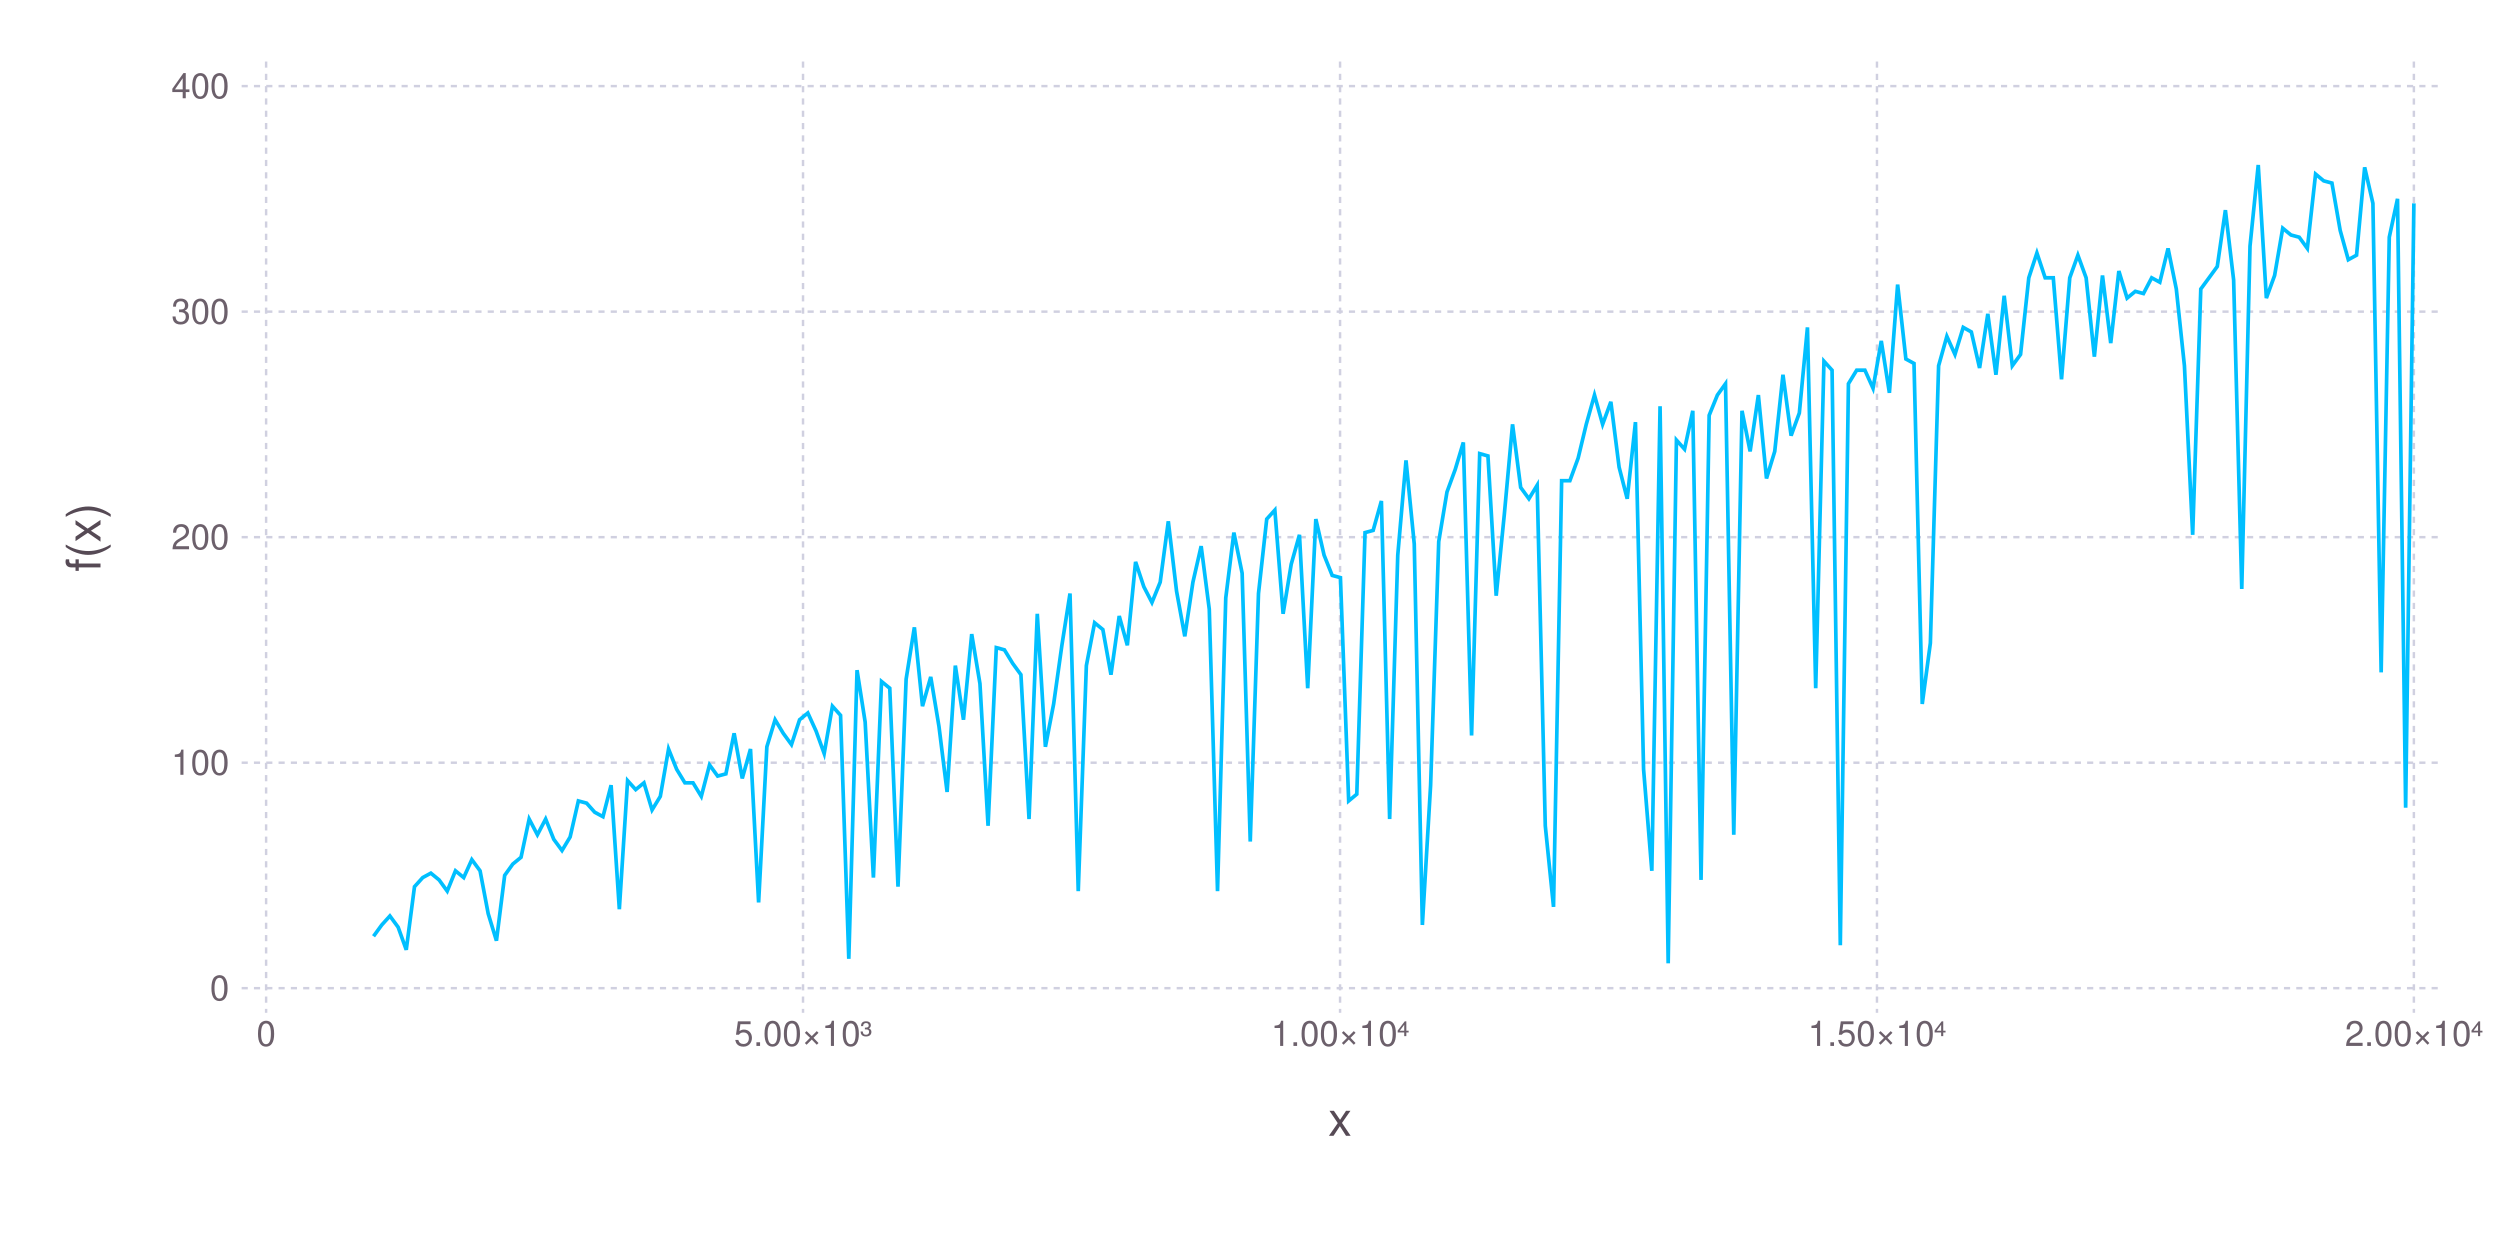
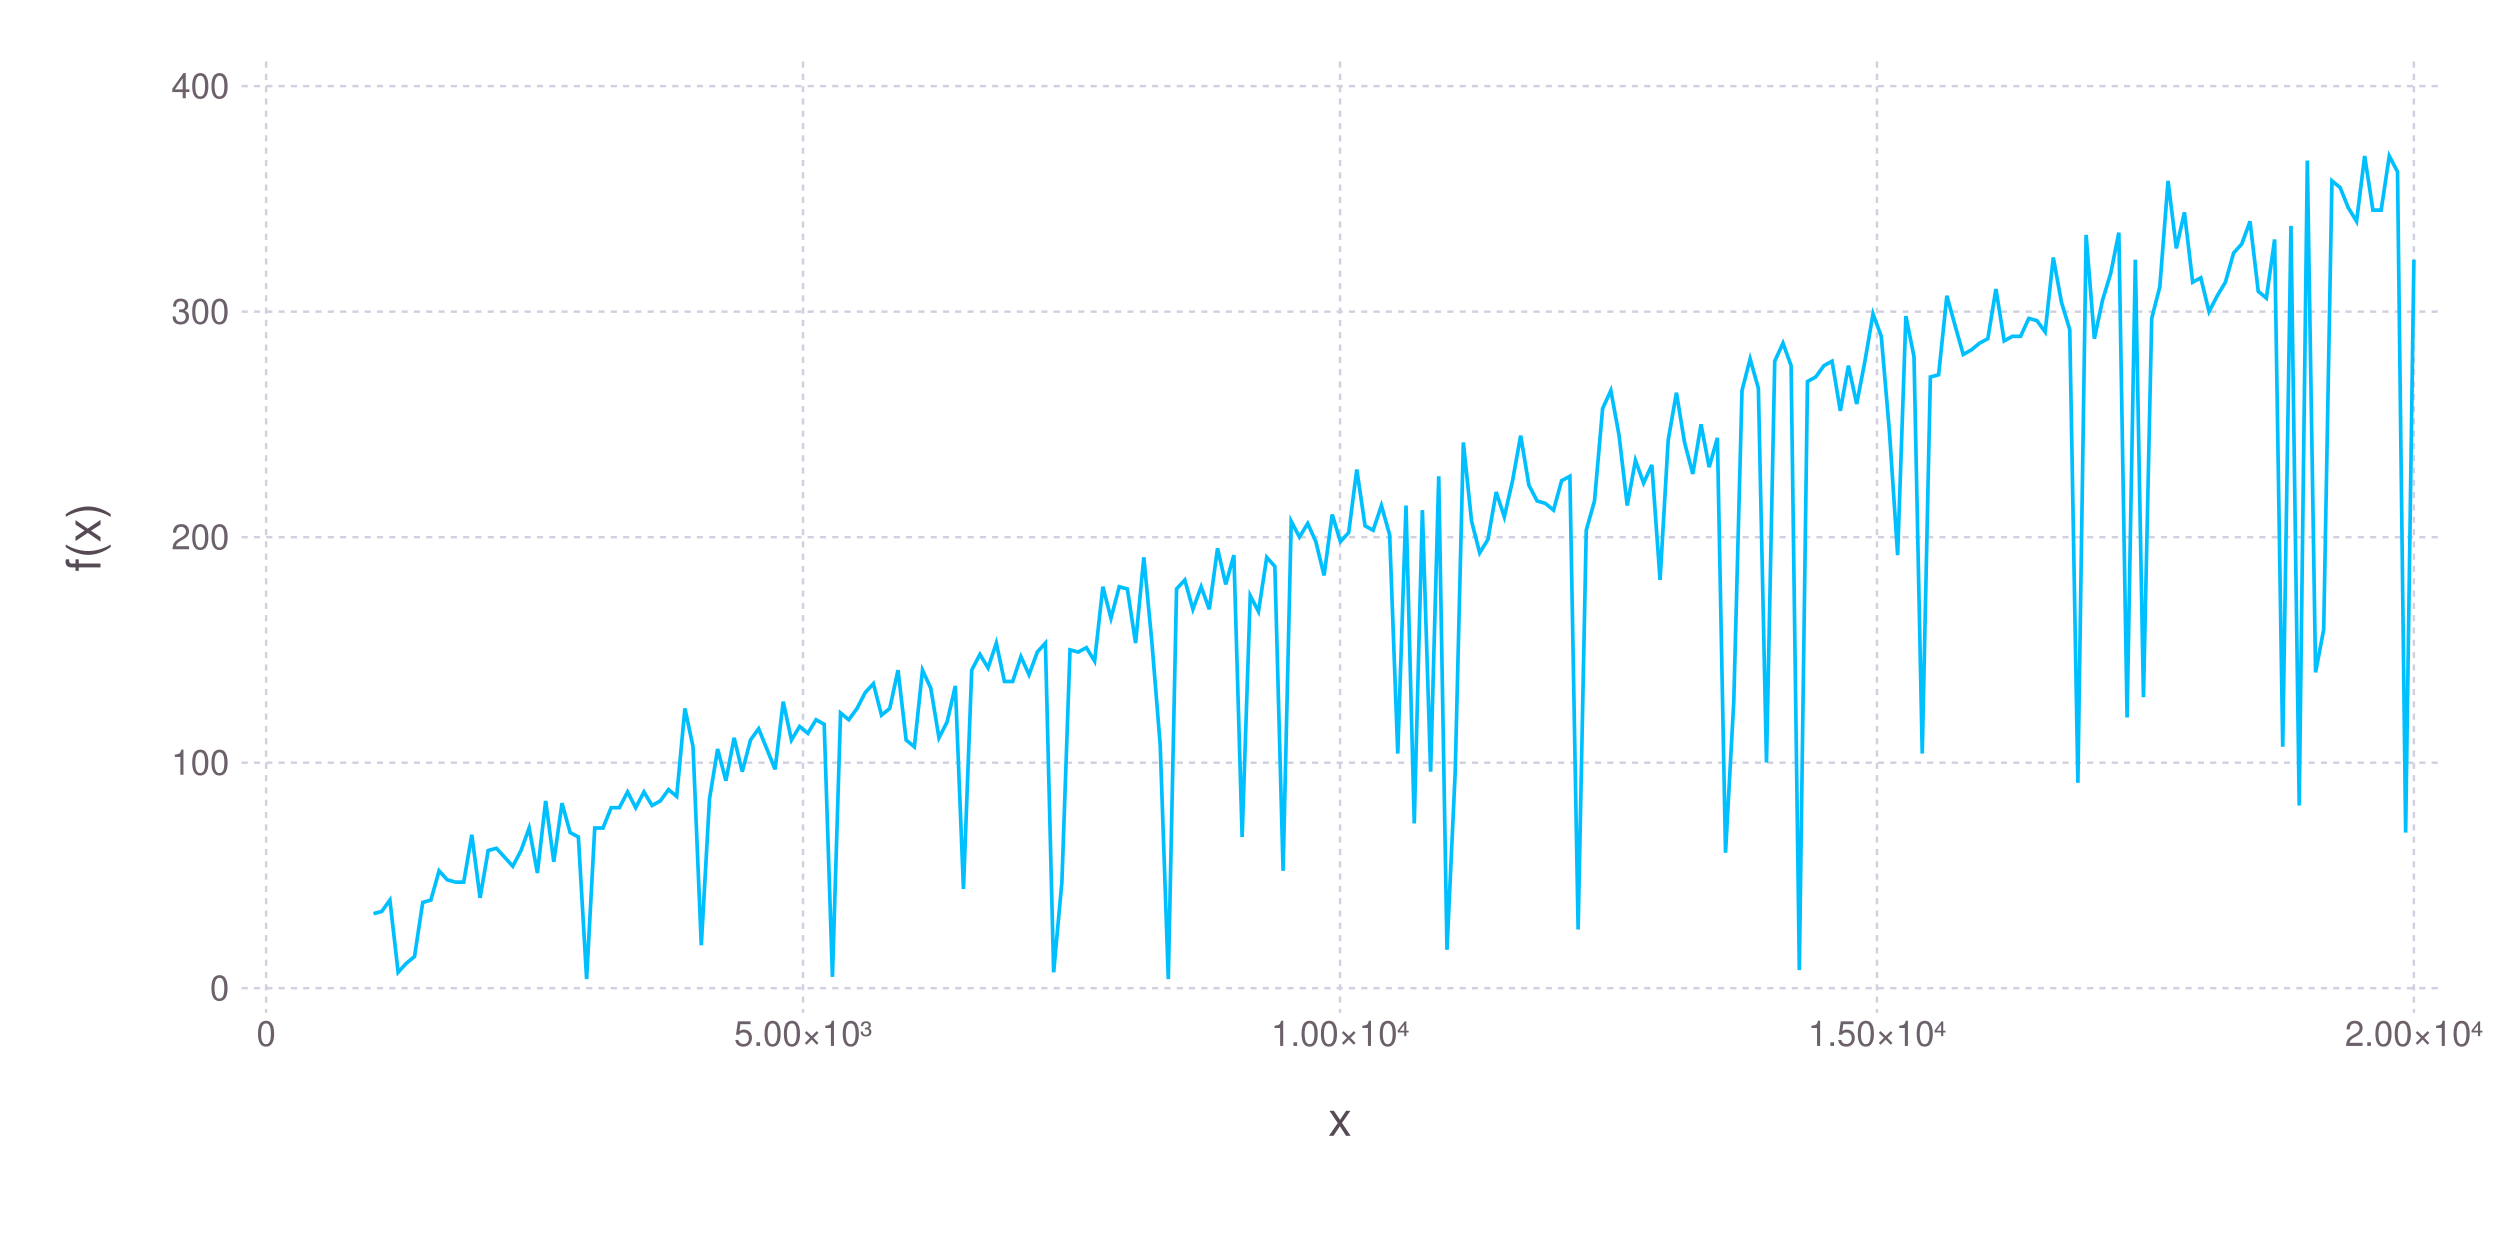
<svg xmlns="http://www.w3.org/2000/svg" version="1.2" width="203.2mm" height="101.6mm" viewBox="0 0 203.2 101.6" stroke="none" fill="#000000" stroke-width="0.3" font-size="3.88">
  <defs>
    <marker id="arrow" markerWidth="15" markerHeight="7" refX="5" refY="3.5" orient="auto" markerUnits="strokeWidth">
      <path d="M0,0 L15,3.5 L0,7 z" stroke="context-stroke" fill="context-stroke" />
    </marker>
  </defs>
-   <g class="plotroot xscalable yscalable" id="img-adbd8bed-1">
-     <g font-size="3.88" font-family="'PT Sans','Helvetica Neue','Helvetica',sans-serif" fill="#564A55" stroke="#000000" stroke-opacity="0.000" id="img-adbd8bed-2">
+   <g class="plotroot xscalable yscalable" id="img-c99b7022-1">
+     <g font-size="3.88" font-family="'PT Sans','Helvetica Neue','Helvetica',sans-serif" fill="#564A55" stroke="#000000" stroke-opacity="0.000" id="img-c99b7022-2">
      <g transform="translate(108.92,89.99)">
        <g class="primitive">
          <text text-anchor="middle" dy="0.6em">x</text>
        </g>
      </g>
    </g>
-     <g class="guide xlabels" font-size="2.82" font-family="'PT Sans Caption','Helvetica Neue','Helvetica',sans-serif" fill="#6C606B" id="img-adbd8bed-3">
+     <g class="guide xlabels" font-size="2.82" font-family="'PT Sans Caption','Helvetica Neue','Helvetica',sans-serif" fill="#6C606B" id="img-c99b7022-3">
      <g transform="translate(21.63,83.32)">
        <g class="primitive">
          <text text-anchor="middle" dy="0.6em">0</text>
        </g>
      </g>
      <g transform="translate(65.27,83.32)">
        <g class="primitive">
          <text text-anchor="middle" dy="0.6em">5.00×10³</text>
        </g>
      </g>
      <g transform="translate(108.92,83.32)">
        <g class="primitive">
          <text text-anchor="middle" dy="0.6em">1.00×10⁴</text>
        </g>
      </g>
      <g transform="translate(152.56,83.32)">
        <g class="primitive">
          <text text-anchor="middle" dy="0.6em">1.50×10⁴</text>
        </g>
      </g>
      <g transform="translate(196.2,83.32)">
        <g class="primitive">
          <text text-anchor="middle" dy="0.6em">2.00×10⁴</text>
        </g>
      </g>
    </g>
-     <g clip-path="url(#img-adbd8bed-4)">
-       <g id="img-adbd8bed-5">
-         <g pointer-events="visible" stroke-width="0.3" fill="#000000" fill-opacity="0.000" stroke="#000000" stroke-opacity="0.000" class="guide background" id="img-adbd8bed-6">
-           <g transform="translate(108.92,43.66)" id="img-adbd8bed-7">
+     <g clip-path="url(#img-c99b7022-4)">
+       <g id="img-c99b7022-5">
+         <g pointer-events="visible" stroke-width="0.3" fill="#000000" fill-opacity="0.000" stroke="#000000" stroke-opacity="0.000" class="guide background" id="img-c99b7022-6">
+           <g transform="translate(108.92,43.66)" id="img-c99b7022-7">
            <path d="M-89.28,-38.66 L89.28,-38.66 89.28,38.66 -89.28,38.66  z" class="primitive" />
          </g>
        </g>
-         <g class="guide ygridlines xfixed" stroke-dasharray="0.5,0.5" stroke-width="0.2" stroke="#D0D0E0" id="img-adbd8bed-8">
-           <g transform="translate(108.92,80.32)" id="img-adbd8bed-9">
+         <g class="guide ygridlines xfixed" stroke-dasharray="0.5,0.5" stroke-width="0.2" stroke="#D0D0E0" id="img-c99b7022-8">
+           <g transform="translate(108.92,80.32)" id="img-c99b7022-9">
            <path fill="none" d="M-89.28,0 L89.28,0 " class="primitive" />
          </g>
-           <g transform="translate(108.92,61.99)" id="img-adbd8bed-10">
+           <g transform="translate(108.92,61.99)" id="img-c99b7022-10">
            <path fill="none" d="M-89.28,0 L89.28,0 " class="primitive" />
          </g>
-           <g transform="translate(108.92,43.66)" id="img-adbd8bed-11">
+           <g transform="translate(108.92,43.66)" id="img-c99b7022-11">
            <path fill="none" d="M-89.28,0 L89.28,0 " class="primitive" />
          </g>
-           <g transform="translate(108.92,25.33)" id="img-adbd8bed-12">
+           <g transform="translate(108.92,25.33)" id="img-c99b7022-12">
            <path fill="none" d="M-89.28,0 L89.28,0 " class="primitive" />
          </g>
-           <g transform="translate(108.92,7)" id="img-adbd8bed-13">
+           <g transform="translate(108.92,7)" id="img-c99b7022-13">
            <path fill="none" d="M-89.28,0 L89.28,0 " class="primitive" />
          </g>
        </g>
-         <g class="guide xgridlines yfixed" stroke-dasharray="0.5,0.5" stroke-width="0.2" stroke="#D0D0E0" id="img-adbd8bed-14">
-           <g transform="translate(21.63,43.66)" id="img-adbd8bed-15">
+         <g class="guide xgridlines yfixed" stroke-dasharray="0.5,0.5" stroke-width="0.2" stroke="#D0D0E0" id="img-c99b7022-14">
+           <g transform="translate(21.63,43.66)" id="img-c99b7022-15">
            <path fill="none" d="M0,-38.66 L0,38.66 " class="primitive" />
          </g>
-           <g transform="translate(65.27,43.66)" id="img-adbd8bed-16">
+           <g transform="translate(65.27,43.66)" id="img-c99b7022-16">
            <path fill="none" d="M0,-38.66 L0,38.66 " class="primitive" />
          </g>
-           <g transform="translate(108.92,43.66)" id="img-adbd8bed-17">
+           <g transform="translate(108.92,43.66)" id="img-c99b7022-17">
            <path fill="none" d="M0,-38.66 L0,38.66 " class="primitive" />
          </g>
-           <g transform="translate(152.56,43.66)" id="img-adbd8bed-18">
+           <g transform="translate(152.56,43.66)" id="img-c99b7022-18">
            <path fill="none" d="M0,-38.66 L0,38.66 " class="primitive" />
          </g>
-           <g transform="translate(196.2,43.66)" id="img-adbd8bed-19">
+           <g transform="translate(196.2,43.66)" id="img-c99b7022-19">
            <path fill="none" d="M0,-38.66 L0,38.66 " class="primitive" />
          </g>
        </g>
-         <g class="plotpanel" id="img-adbd8bed-20">
-           <g stroke-width="0.3" fill="#000000" fill-opacity="0.000" class="geometry" id="img-adbd8bed-21">
-             <g class="color_LCHab{Float32}(70.0f0,60.0f0,240.0f0)" stroke-dasharray="none" stroke="#00BFFF" id="img-adbd8bed-22">
-               <g transform="translate(113.28,46.66)" id="img-adbd8bed-23">
-                 <path fill="none" d="M-82.92,29.44 L-82.25,28.52 -81.59,27.79 -80.92,28.7 -80.26,30.54 -79.59,25.41 -78.92,24.67 -78.26,24.31 -77.59,24.86 -76.93,25.77 -76.26,24.12 -75.59,24.67 -74.93,23.21 -74.26,24.12 -73.6,27.6 -72.93,29.8 -72.26,24.49 -71.6,23.57 -70.93,23.02 -70.27,19.91 -69.6,21.19 -68.93,19.91 -68.27,21.56 -67.6,22.47 -66.94,21.37 -66.27,18.44 -65.6,18.62 -64.94,19.36 -64.27,19.72 -63.61,17.16 -62.94,27.24 -62.27,16.79 -61.61,17.52 -60.94,16.97 -60.28,19.17 -59.61,18.07 -58.94,14.22 -58.28,15.87 -57.61,16.97 -56.95,16.97 -56.28,18.07 -55.61,15.51 -54.95,16.42 -54.28,16.24 -53.61,12.94 -52.95,16.61 -52.28,14.22 -51.62,26.69 -50.95,14.04 -50.28,11.84 -49.62,12.94 -48.95,13.86 -48.29,11.84 -47.62,11.29 -46.95,12.76 -46.29,14.59 -45.62,10.74 -44.96,11.48 -44.29,31.27 -43.62,7.81 -42.96,12.03 -42.29,24.67 -41.63,8.73 -40.96,9.28 -40.29,25.41 -39.63,8.54 -38.96,4.33 -38.3,10.74 -37.63,8.36 -36.96,12.39 -36.3,17.71 -35.63,7.44 -34.97,11.84 -34.3,4.88 -33.63,8.91 -32.97,20.46 -32.3,5.98 -31.64,6.16 -30.97,7.26 -30.3,8.18 -29.64,19.91 -28.97,3.23 -28.31,14.04 -27.64,10.56 -26.97,5.79 -26.31,1.58 -25.64,25.77 -24.98,7.44 -24.31,3.96 -23.64,4.51 -22.98,8.18 -22.31,3.41 -21.65,5.79 -20.98,-0.99 -20.31,1.03 -19.65,2.31 -18.98,0.66 -18.32,-4.29 -17.65,1.39 -16.98,5.06 -16.32,0.66 -15.65,-2.27 -14.99,2.86 -14.32,25.77 -13.65,1.94 -12.99,-3.37 -12.32,-0.07 -11.66,21.74 -10.99,1.58 -10.32,-4.47 -9.66,-5.2 -8.99,3.23 -8.33,-0.8 -7.66,-3.19 -6.99,9.28 -6.33,-4.47 -5.66,-1.54 -5,0.11 -4.33,0.29 -3.66,18.44 -3,17.89 -2.33,-3.37 -1.67,-3.55 -1,-5.94 -0.33,19.91 0.33,-1.54 1,-9.24 1.67,-2.45 2.33,28.52 3,17.16 3.66,-2.64 4.33,-6.67 5,-8.5 5.66,-10.7 6.33,13.12 6.99,-9.79 7.66,-9.6 8.33,1.76 8.99,-4.84 9.66,-12.17 10.32,-7.04 10.99,-6.12 11.66,-7.22 12.32,20.46 12.99,27.05 13.65,-7.59 14.32,-7.59 14.99,-9.42 15.65,-12.17 16.32,-14.55 16.98,-12.17 17.65,-14 18.32,-8.69 18.98,-6.12 19.65,-12.35 20.31,15.87 20.98,24.12 21.65,-13.64 22.31,31.64 22.98,-10.89 23.64,-10.15 24.31,-13.27 24.98,24.86 25.64,-12.9 26.31,-14.55 26.97,-15.47 27.64,21.19 28.31,-13.27 28.97,-9.97 29.64,-14.55 30.3,-7.77 30.97,-9.97 31.64,-16.2 32.3,-11.25 32.97,-13.09 33.63,-20.05 34.3,9.28 34.97,-17.3 35.63,-16.57 36.3,30.17 36.96,-15.47 37.63,-16.57 38.3,-16.57 38.96,-15.1 39.63,-18.95 40.29,-14.73 40.96,-23.53 41.63,-17.48 42.29,-17.12 42.96,10.56 43.62,5.61 44.29,-16.93 44.96,-19.32 45.62,-17.85 46.29,-20.05 46.95,-19.68 47.62,-16.75 48.29,-21.15 48.95,-16.2 49.62,-22.62 50.28,-16.93 50.95,-17.85 51.62,-24.08 52.28,-26.1 52.95,-24.08 53.61,-24.08 54.28,-15.83 54.95,-24.08 55.61,-25.92 56.28,-24.08 56.95,-17.67 57.61,-24.27 58.28,-18.77 58.94,-24.63 59.61,-22.43 60.28,-22.98 60.94,-22.8 61.61,-24.08 62.27,-23.72 62.94,-26.47 63.61,-23.17 64.27,-16.93 64.94,-3.19 65.6,-23.17 66.27,-24.08 66.94,-25 67.6,-29.58 68.27,-23.9 68.93,1.21 69.6,-26.65 70.27,-33.25 70.93,-22.43 71.6,-24.27 72.26,-28.11 72.93,-27.56 73.6,-27.38 74.26,-26.47 74.93,-32.51 75.59,-31.96 76.26,-31.78 76.93,-27.93 77.59,-25.55 78.26,-25.92 78.92,-33.06 79.59,-30.13 80.26,7.99 80.92,-27.38 81.59,-30.5 82.25,18.99 82.92,-30.13 " class="primitive" />
+         <g class="plotpanel" id="img-c99b7022-20">
+           <g stroke-width="0.3" fill="#000000" fill-opacity="0.000" class="geometry" id="img-c99b7022-21">
+             <g class="color_LCHab{Float32}(70.0f0,60.0f0,240.0f0)" stroke-dasharray="none" stroke="#00BFFF" id="img-c99b7022-22">
+               <g transform="translate(113.28,46.86)" id="img-c99b7022-23">
+                 <path fill="none" d="M-82.92,27.4 L-82.25,27.22 -81.59,26.3 -80.92,32.17 -80.26,31.44 -79.59,30.89 -78.92,26.49 -78.26,26.3 -77.59,23.92 -76.93,24.65 -76.26,24.84 -75.59,24.84 -74.93,20.99 -74.26,26.12 -73.6,22.27 -72.93,22.09 -72.26,22.82 -71.6,23.55 -70.93,22.27 -70.27,20.44 -69.6,24.1 -68.93,18.24 -68.27,23.19 -67.6,18.42 -66.94,20.81 -66.27,21.17 -65.6,32.72 -64.94,20.44 -64.27,20.44 -63.61,18.79 -62.94,18.79 -62.27,17.51 -61.61,18.79 -60.94,17.51 -60.28,18.61 -59.61,18.24 -58.94,17.32 -58.28,17.87 -57.61,10.72 -56.95,13.84 -56.28,29.97 -55.61,18.06 -54.95,14.02 -54.28,16.59 -53.61,13.11 -52.95,15.86 -52.28,13.29 -51.62,12.37 -50.95,14.02 -50.28,15.67 -49.62,10.17 -48.95,13.29 -48.29,12.19 -47.62,12.74 -46.95,11.64 -46.29,12.01 -45.62,32.54 -44.96,11.09 -44.29,11.64 -43.62,10.72 -42.96,9.44 -42.29,8.71 -41.63,11.27 -40.96,10.72 -40.29,7.61 -39.63,13.29 -38.96,13.84 -38.3,7.61 -37.63,9.07 -36.96,13.11 -36.3,11.82 -35.63,8.89 -34.97,25.39 -34.3,7.61 -33.63,6.33 -32.97,7.43 -32.3,5.41 -31.64,8.53 -30.97,8.53 -30.3,6.51 -29.64,7.98 -28.97,6.14 -28.31,5.41 -27.64,32.17 -26.97,24.84 -26.31,5.96 -25.64,6.14 -24.98,5.78 -24.31,6.88 -23.64,0.83 -22.98,3.39 -22.31,0.83 -21.65,1.01 -20.98,5.41 -20.31,-1.56 -19.65,5.41 -18.98,13.66 -18.32,32.72 -17.65,1.01 -16.98,0.28 -16.32,2.66 -15.65,0.83 -14.99,2.66 -14.32,-2.29 -13.65,0.64 -12.99,-1.74 -12.32,21.17 -11.66,1.56 -10.99,2.84 -10.32,-1.56 -9.66,-0.82 -8.99,23.92 -8.33,-4.49 -7.66,-3.21 -6.99,-4.31 -6.33,-2.84 -5.66,-0.09 -5,-5.04 -4.33,-2.84 -3.66,-3.57 -3,-8.7 -2.33,-4.12 -1.67,-3.76 -1,-5.77 -0.33,-3.39 0.33,14.39 1,-5.77 1.67,20.07 2.33,-5.4 3,15.86 3.66,-8.15 4.33,30.34 5,15.86 5.66,-10.9 6.33,-4.49 6.99,-1.92 7.66,-3.02 8.33,-6.87 8.99,-4.85 9.66,-7.79 10.32,-11.45 10.99,-7.42 11.66,-6.14 12.32,-5.95 12.99,-5.4 13.65,-7.79 14.32,-8.15 14.99,28.69 15.65,-3.76 16.32,-6.14 16.98,-13.65 17.65,-15.12 18.32,-11.45 18.98,-5.77 19.65,-9.44 20.31,-7.6 20.98,-9.07 21.65,0.28 22.31,-11.09 22.98,-14.94 23.64,-10.9 24.31,-8.34 24.98,-12.37 25.64,-8.89 26.31,-11.27 26.97,22.45 27.64,10.17 28.31,-15.12 28.97,-17.69 29.64,-15.3 30.3,15.12 30.97,-17.5 31.64,-18.97 32.3,-17.14 32.97,31.99 33.63,-15.85 34.3,-16.22 34.97,-17.14 35.63,-17.5 36.3,-13.47 36.96,-17.14 37.63,-14.02 38.3,-17.5 38.96,-21.35 39.63,-19.52 40.29,-11.82 40.96,-1.74 41.63,-21.17 42.29,-17.87 42.96,14.39 43.62,-16.22 44.29,-16.4 44.96,-22.82 45.62,-20.43 46.29,-18.05 46.95,-18.42 47.62,-18.97 48.29,-19.33 48.95,-23.37 49.62,-19.15 50.28,-19.52 50.95,-19.52 51.62,-20.98 52.28,-20.8 52.95,-19.88 53.61,-25.93 54.28,-22.27 54.95,-20.07 55.61,16.77 56.28,-27.77 56.95,-19.33 57.61,-22.45 58.28,-24.65 58.94,-27.95 59.61,11.46 60.28,-25.75 60.94,9.81 61.61,-20.98 62.27,-23.55 62.94,-32.16 63.61,-26.67 64.27,-29.6 64.94,-23.92 65.6,-24.28 66.27,-21.53 66.94,-22.82 67.6,-23.92 68.27,-26.3 68.93,-27.03 69.6,-28.87 70.27,-23.18 70.93,-22.63 71.6,-27.4 72.26,13.84 72.93,-28.5 73.6,18.61 74.26,-33.81 74.93,7.79 75.59,4.31 76.26,-32.16 76.93,-31.61 77.59,-29.97 78.26,-28.87 78.92,-34.18 79.59,-29.78 80.26,-29.78 80.92,-34.18 81.59,-32.9 82.25,20.81 82.92,-25.75 " class="primitive" />
              </g>
            </g>
          </g>
        </g>
      </g>
    </g>
-     <g class="guide ylabels" font-size="2.82" font-family="'PT Sans Caption','Helvetica Neue','Helvetica',sans-serif" fill="#6C606B" id="img-adbd8bed-24">
-       <g transform="translate(18.63,80.32)" id="img-adbd8bed-25">
+     <g class="guide ylabels" font-size="2.82" font-family="'PT Sans Caption','Helvetica Neue','Helvetica',sans-serif" fill="#6C606B" id="img-c99b7022-24">
+       <g transform="translate(18.63,80.32)" id="img-c99b7022-25">
        <g class="primitive">
          <text text-anchor="end" dy="0.35em">0</text>
        </g>
      </g>
-       <g transform="translate(18.63,61.99)" id="img-adbd8bed-26">
+       <g transform="translate(18.63,61.99)" id="img-c99b7022-26">
        <g class="primitive">
          <text text-anchor="end" dy="0.35em">100</text>
        </g>
      </g>
-       <g transform="translate(18.63,43.66)" id="img-adbd8bed-27">
+       <g transform="translate(18.63,43.66)" id="img-c99b7022-27">
        <g class="primitive">
          <text text-anchor="end" dy="0.35em">200</text>
        </g>
      </g>
-       <g transform="translate(18.63,25.33)" id="img-adbd8bed-28">
+       <g transform="translate(18.63,25.33)" id="img-c99b7022-28">
        <g class="primitive">
          <text text-anchor="end" dy="0.35em">300</text>
        </g>
      </g>
-       <g transform="translate(18.63,7)" id="img-adbd8bed-29">
+       <g transform="translate(18.63,7)" id="img-c99b7022-29">
        <g class="primitive">
          <text text-anchor="end" dy="0.35em">400</text>
        </g>
      </g>
    </g>
-     <g font-size="3.88" font-family="'PT Sans','Helvetica Neue','Helvetica',sans-serif" fill="#564A55" stroke="#000000" stroke-opacity="0.000" id="img-adbd8bed-30">
-       <g transform="translate(8.81,41.66)" id="img-adbd8bed-31">
+     <g font-size="3.88" font-family="'PT Sans','Helvetica Neue','Helvetica',sans-serif" fill="#564A55" stroke="#000000" stroke-opacity="0.000" id="img-c99b7022-30">
+       <g transform="translate(8.81,41.66)" id="img-c99b7022-31">
        <g class="primitive">
          <text text-anchor="middle" dy="0.35em" transform="rotate(-90,0, 2)">f(x)</text>
        </g>
      </g>
    </g>
  </g>
  <defs>
-     <clipPath id="img-adbd8bed-4">
+     <clipPath id="img-c99b7022-4">
      <path d="M19.63,5 L198.2,5 198.2,82.32 19.63,82.32 " />
    </clipPath>
  </defs>
</svg>
